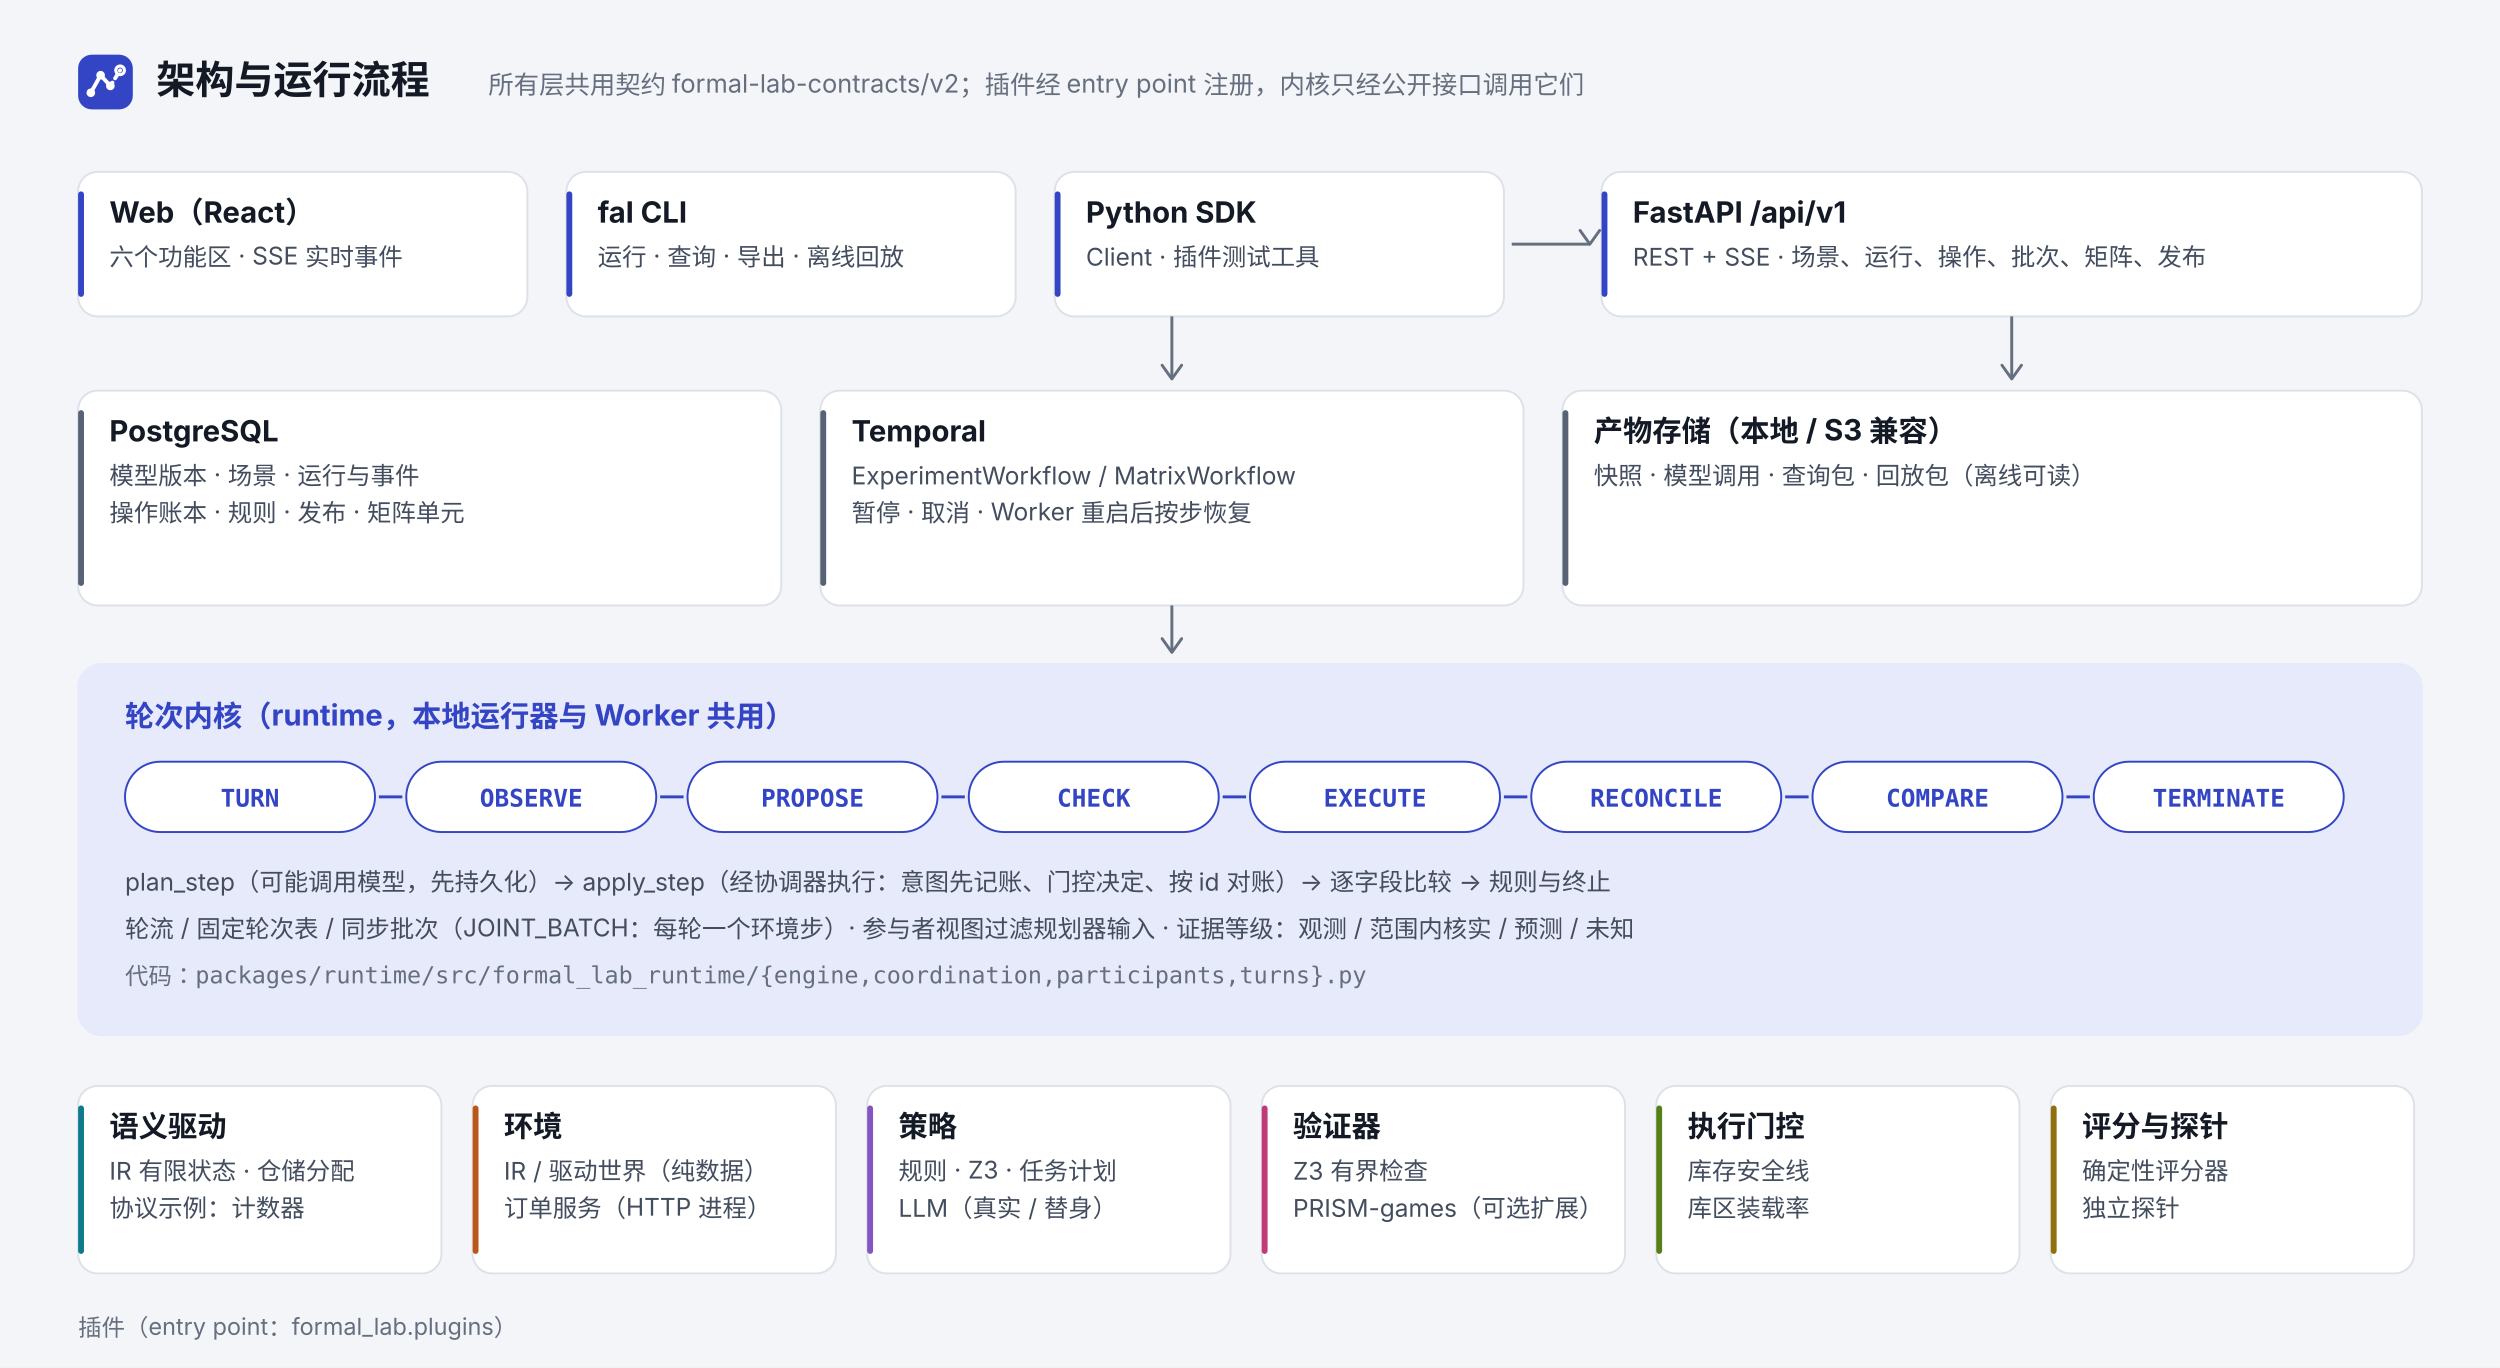
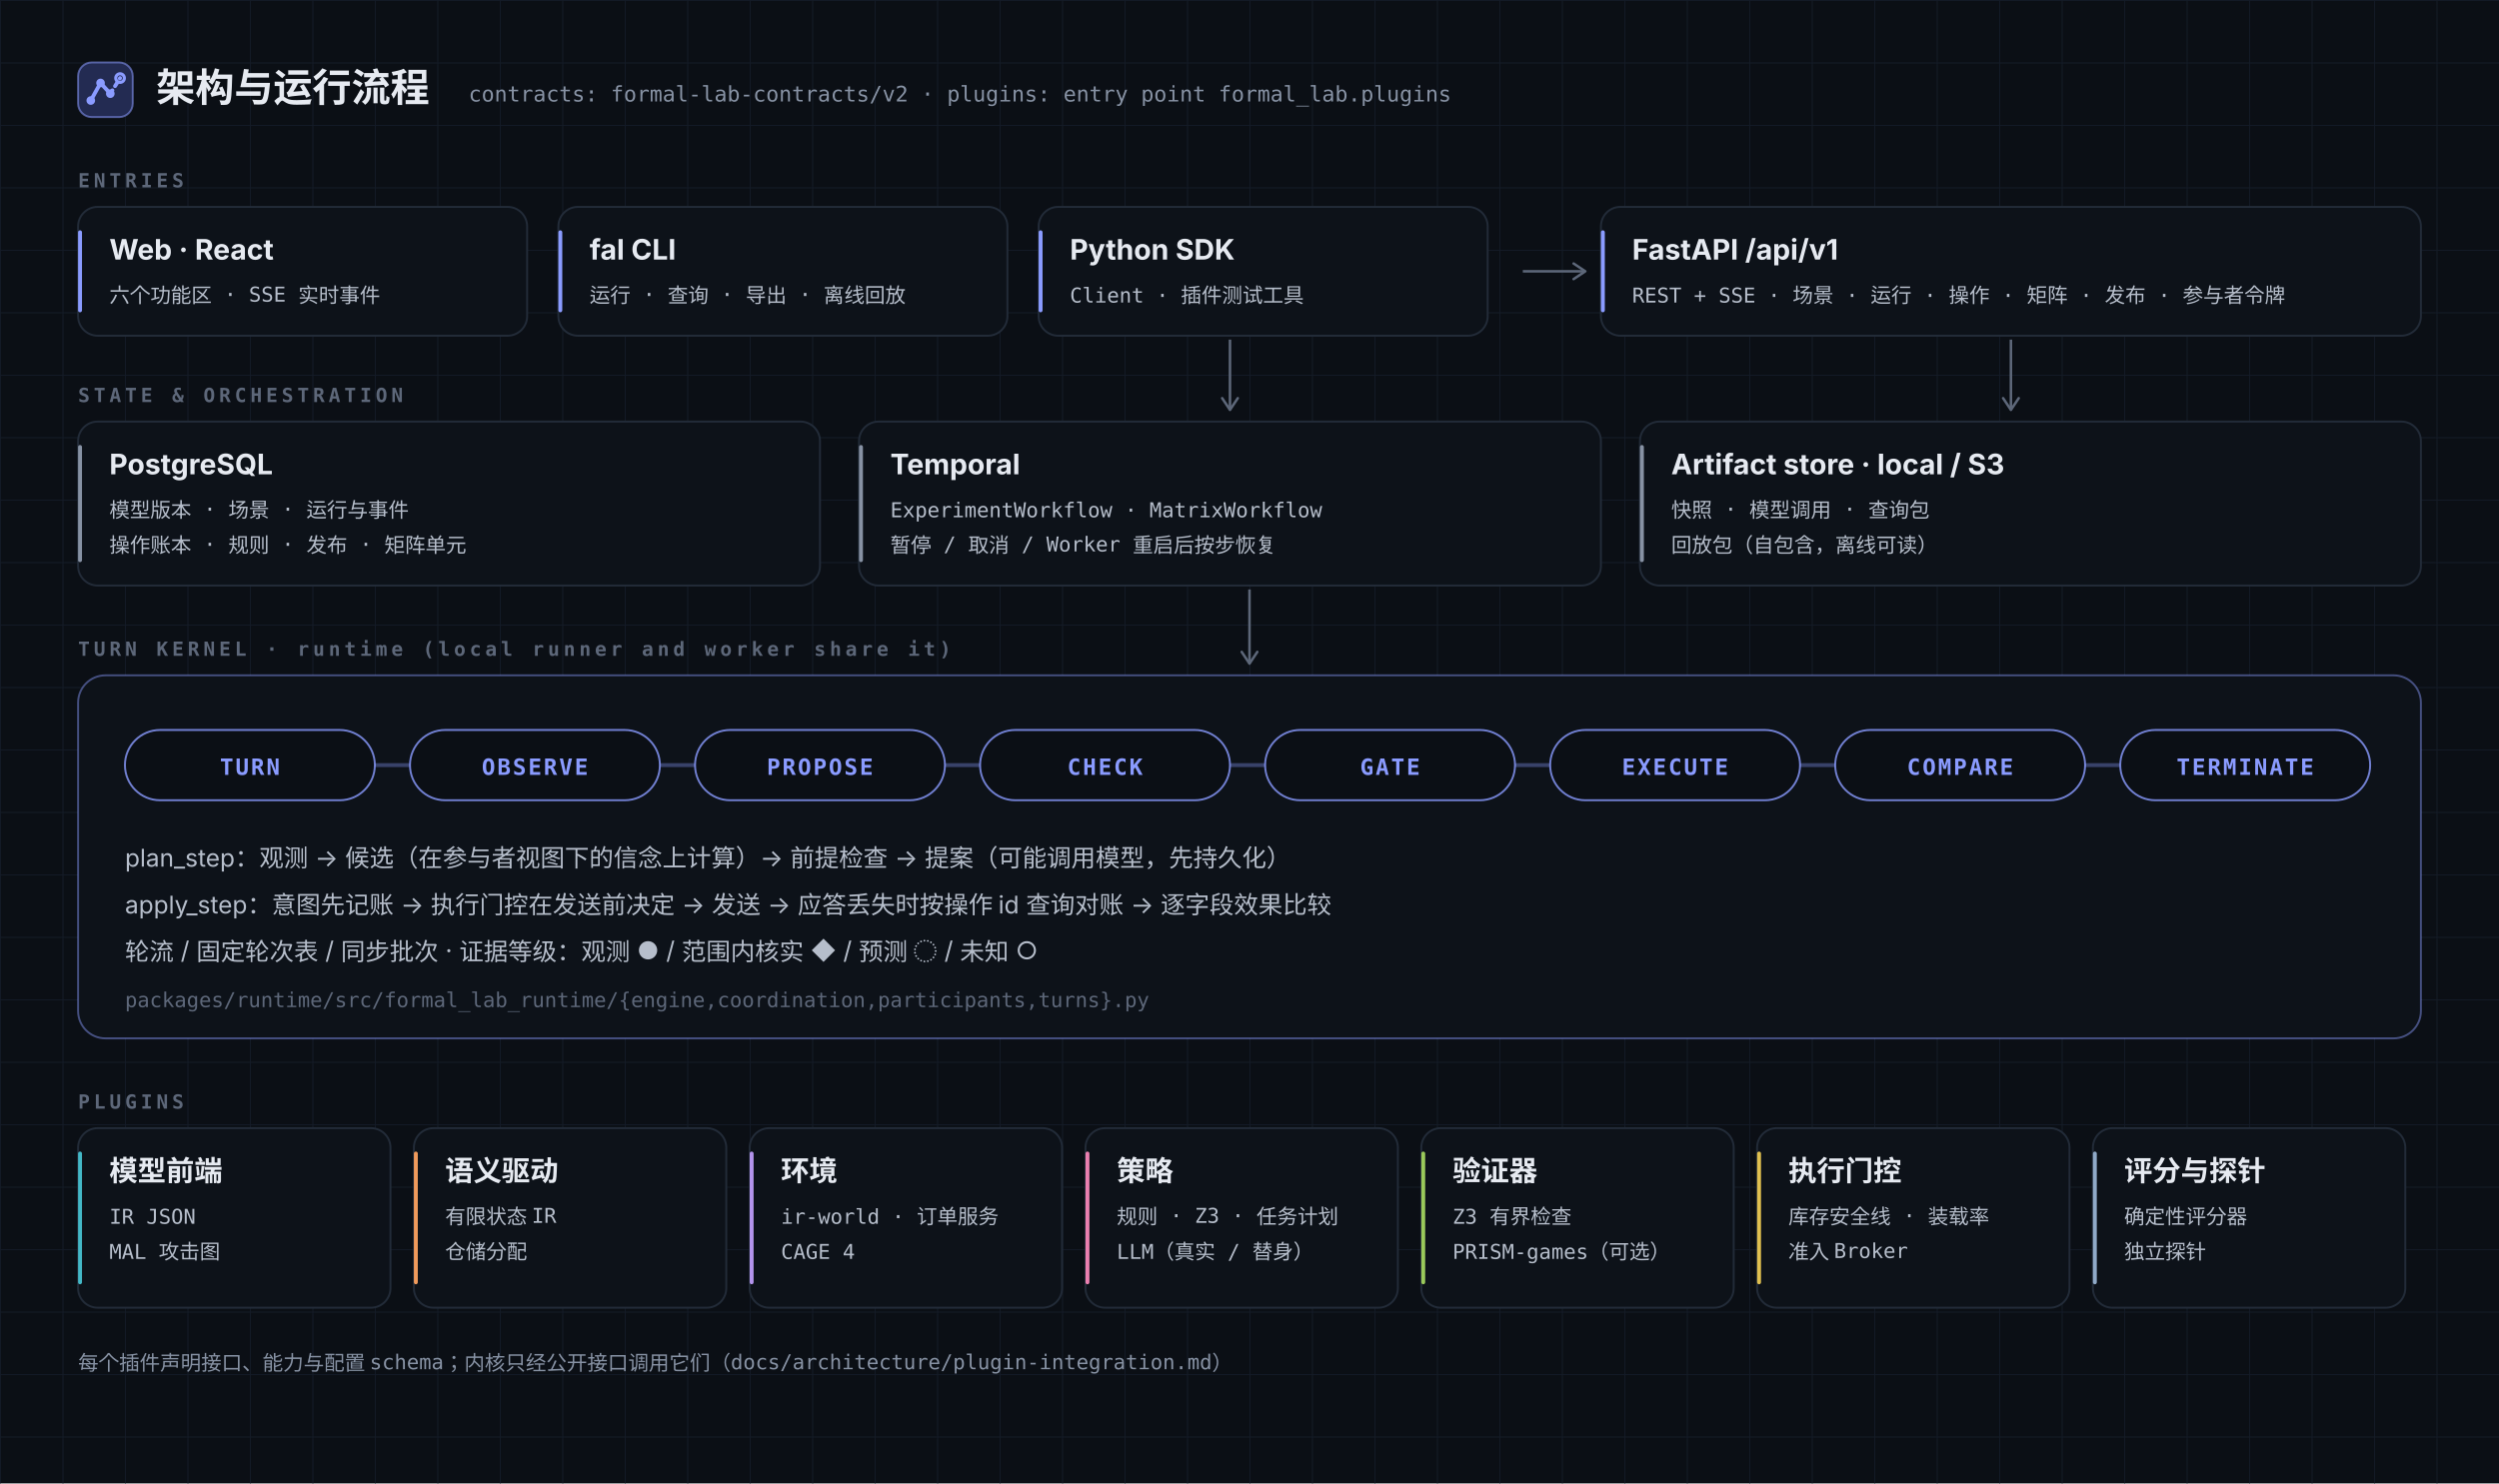
- <svg xmlns="http://www.w3.org/2000/svg" viewBox="0 0 1280 700" width="1280" height="700" role="img">
-   <rect width="1280" height="700" fill="#f4f5f8" />
-   <g transform="translate(40 28) scale(1.0)">
-     <rect width="28" height="28" rx="7" fill="#3345c4" />
-     <path d="M6.5 19.5 11.5 10.5 16.5 16" stroke="#fff" stroke-width="2" fill="none" stroke-linecap="round" stroke-linejoin="round" />
-     <path d="M16.5 16 21.5 8" stroke="#fff" stroke-width="2" fill="none" stroke-linecap="round" stroke-dasharray="2 2.6" />
-     <circle cx="6.5" cy="19.5" r="2.2" fill="#fff" />
-     <circle cx="11.5" cy="10.5" r="2.2" fill="#fff" />
-     <circle cx="16.5" cy="16" r="2.2" fill="#fff" />
-     <circle cx="21.5" cy="8" r="2.2" fill="none" stroke="#fff" stroke-width="1.6" />
+ <svg xmlns="http://www.w3.org/2000/svg" viewBox="0 0 1280 760" width="1280" height="760" role="img">
+   <defs>
+     <pattern id="grid" width="32" height="32" patternUnits="userSpaceOnUse">
+       <path d="M32 0H0V32" fill="none" stroke="#141b26" stroke-width="1" />
+     </pattern>
+     <radialGradient id="halo" cx="0.68" cy="0.46" r="0.62">
+       <stop offset="0" stop-color="#8a9bff" stop-opacity="0.10" />
+       <stop offset="1" stop-color="#8a9bff" stop-opacity="0" />
+     </radialGradient>
+     <filter id="glow" x="-40%" y="-40%" width="180%" height="180%">
+       <feGaussianBlur stdDeviation="3" result="b" />
+       <feMerge>
+         <feMergeNode in="b" />
+         <feMergeNode in="SourceGraphic" />
+       </feMerge>
+     </filter>
+   </defs>
+   <rect width="1280" height="760" fill="#0b0f15" />
+   <rect width="1280" height="760" fill="url(#grid)" />
+   <g transform="translate(40 32) scale(1.0)">
+     <rect width="28" height="28" rx="7" fill="#232b52" stroke="#8a9bff" stroke-opacity="0.55" />
+     <path d="M6.5 19.5 11.5 10.5 16.5 16" stroke="#8a9bff" stroke-width="2" fill="none" stroke-linecap="round" stroke-linejoin="round" />
+     <path d="M16.5 16 21.5 8" stroke="#8a9bff" stroke-width="2" fill="none" stroke-linecap="round" stroke-dasharray="2 2.6" />
+     <circle cx="6.5" cy="19.5" r="2.2" fill="#8a9bff" />
+     <circle cx="11.5" cy="10.5" r="2.2" fill="#8a9bff" />
+     <circle cx="16.5" cy="16" r="2.2" fill="#8a9bff" />
+     <circle cx="21.5" cy="8" r="2.2" fill="none" stroke="#8a9bff" stroke-width="1.6" />
  </g>
-   <text x="80" y="48" font-family="Inter, 'PingFang SC', 'Hiragino Sans GB', 'Noto Sans CJK SC', 'Microsoft YaHei', sans-serif" font-size="20" font-weight="700" fill="#141a25" text-anchor="start" class="">架构与运行流程</text>
-   <text x="250" y="48" font-family="Inter, 'PingFang SC', 'Hiragino Sans GB', 'Noto Sans CJK SC', 'Microsoft YaHei', sans-serif" font-size="13" font-weight="400" fill="#656f7f" text-anchor="start" class="">所有层共用契约 formal-lab-contracts/v2；插件经 entry point 注册，内核只经公开接口调用它们</text>
-   <rect x="40" y="88" width="230" height="74" rx="10" fill="#ffffff" stroke="#dde1e8" stroke-width="1" class="" />
-   <rect x="40" y="98" width="3" height="54" rx="1.5" fill="#3345c4" />
-   <text x="56" y="114" font-family="Inter, 'PingFang SC', 'Hiragino Sans GB', 'Noto Sans CJK SC', 'Microsoft YaHei', sans-serif" font-size="15" font-weight="650" fill="#141a25" text-anchor="start" class="">Web（React）</text>
-   <text x="56" y="136" font-family="Inter, 'PingFang SC', 'Hiragino Sans GB', 'Noto Sans CJK SC', 'Microsoft YaHei', sans-serif" font-size="12.5" font-weight="400" fill="#434d5e" text-anchor="start" class="">六个功能区 · SSE 实时事件</text>
-   <rect x="290" y="88" width="230" height="74" rx="10" fill="#ffffff" stroke="#dde1e8" stroke-width="1" class="" />
-   <rect x="290" y="98" width="3" height="54" rx="1.5" fill="#3345c4" />
-   <text x="306" y="114" font-family="Inter, 'PingFang SC', 'Hiragino Sans GB', 'Noto Sans CJK SC', 'Microsoft YaHei', sans-serif" font-size="15" font-weight="650" fill="#141a25" text-anchor="start" class="">fal CLI</text>
-   <text x="306" y="136" font-family="Inter, 'PingFang SC', 'Hiragino Sans GB', 'Noto Sans CJK SC', 'Microsoft YaHei', sans-serif" font-size="12.5" font-weight="400" fill="#434d5e" text-anchor="start" class="">运行 · 查询 · 导出 · 离线回放</text>
-   <rect x="540" y="88" width="230" height="74" rx="10" fill="#ffffff" stroke="#dde1e8" stroke-width="1" class="" />
-   <rect x="540" y="98" width="3" height="54" rx="1.5" fill="#3345c4" />
-   <text x="556" y="114" font-family="Inter, 'PingFang SC', 'Hiragino Sans GB', 'Noto Sans CJK SC', 'Microsoft YaHei', sans-serif" font-size="15" font-weight="650" fill="#141a25" text-anchor="start" class="">Python SDK</text>
-   <text x="556" y="136" font-family="Inter, 'PingFang SC', 'Hiragino Sans GB', 'Noto Sans CJK SC', 'Microsoft YaHei', sans-serif" font-size="12.5" font-weight="400" fill="#434d5e" text-anchor="start" class="">Client · 插件测试工具</text>
-   <rect x="820" y="88" width="420" height="74" rx="10" fill="#ffffff" stroke="#dde1e8" stroke-width="1" class="" />
-   <rect x="820" y="98" width="3" height="54" rx="1.5" fill="#3345c4" />
-   <text x="836" y="114" font-family="Inter, 'PingFang SC', 'Hiragino Sans GB', 'Noto Sans CJK SC', 'Microsoft YaHei', sans-serif" font-size="15" font-weight="650" fill="#141a25" text-anchor="start" class="">FastAPI /api/v1</text>
-   <text x="836" y="136" font-family="Inter, 'PingFang SC', 'Hiragino Sans GB', 'Noto Sans CJK SC', 'Microsoft YaHei', sans-serif" font-size="12.5" font-weight="400" fill="#434d5e" text-anchor="start" class="">REST + SSE · 场景、运行、操作、批次、矩阵、发布</text>
-   <path d="M774 125 L814 125" stroke="#656f7f" stroke-width="1.5" fill="none" />
-   <path d="M809 118 L814 125 L819 118" stroke="#656f7f" stroke-width="1.5" fill="none" stroke-linecap="round" stroke-linejoin="round" />
-   <rect x="40" y="200" width="360" height="110" rx="10" fill="#ffffff" stroke="#dde1e8" stroke-width="1" class="" />
-   <rect x="40" y="210" width="3" height="90" rx="1.5" fill="#586274" />
-   <text x="56" y="226" font-family="Inter, 'PingFang SC', 'Hiragino Sans GB', 'Noto Sans CJK SC', 'Microsoft YaHei', sans-serif" font-size="15" font-weight="650" fill="#141a25" text-anchor="start" class="">PostgreSQL</text>
-   <text x="56" y="248" font-family="Inter, 'PingFang SC', 'Hiragino Sans GB', 'Noto Sans CJK SC', 'Microsoft YaHei', sans-serif" font-size="12.5" font-weight="400" fill="#434d5e" text-anchor="start" class="">模型版本 · 场景 · 运行与事件</text>
-   <text x="56" y="267" font-family="Inter, 'PingFang SC', 'Hiragino Sans GB', 'Noto Sans CJK SC', 'Microsoft YaHei', sans-serif" font-size="12.5" font-weight="400" fill="#434d5e" text-anchor="start" class="">操作账本 · 规则 · 发布 · 矩阵单元</text>
-   <rect x="420" y="200" width="360" height="110" rx="10" fill="#ffffff" stroke="#dde1e8" stroke-width="1" class="" />
-   <rect x="420" y="210" width="3" height="90" rx="1.5" fill="#586274" />
-   <text x="436" y="226" font-family="Inter, 'PingFang SC', 'Hiragino Sans GB', 'Noto Sans CJK SC', 'Microsoft YaHei', sans-serif" font-size="15" font-weight="650" fill="#141a25" text-anchor="start" class="">Temporal</text>
-   <text x="436" y="248" font-family="Inter, 'PingFang SC', 'Hiragino Sans GB', 'Noto Sans CJK SC', 'Microsoft YaHei', sans-serif" font-size="12.5" font-weight="400" fill="#434d5e" text-anchor="start" class="">ExperimentWorkflow / MatrixWorkflow</text>
-   <text x="436" y="267" font-family="Inter, 'PingFang SC', 'Hiragino Sans GB', 'Noto Sans CJK SC', 'Microsoft YaHei', sans-serif" font-size="12.5" font-weight="400" fill="#434d5e" text-anchor="start" class="">暂停 · 取消 · Worker 重启后按步恢复</text>
-   <rect x="800" y="200" width="440" height="110" rx="10" fill="#ffffff" stroke="#dde1e8" stroke-width="1" class="" />
-   <rect x="800" y="210" width="3" height="90" rx="1.5" fill="#586274" />
-   <text x="816" y="226" font-family="Inter, 'PingFang SC', 'Hiragino Sans GB', 'Noto Sans CJK SC', 'Microsoft YaHei', sans-serif" font-size="15" font-weight="650" fill="#141a25" text-anchor="start" class="">产物存储（本地 / S3 兼容）</text>
-   <text x="816" y="248" font-family="Inter, 'PingFang SC', 'Hiragino Sans GB', 'Noto Sans CJK SC', 'Microsoft YaHei', sans-serif" font-size="12.5" font-weight="400" fill="#434d5e" text-anchor="start" class="">快照 · 模型调用 · 查询包 · 回放包（离线可读）</text>
-   <path d="M1030 162 L1030 194" stroke="#656f7f" stroke-width="1.5" fill="none" />
-   <path d="M1025 187 L1030 194 L1035 187" stroke="#656f7f" stroke-width="1.5" fill="none" stroke-linecap="round" stroke-linejoin="round" />
-   <path d="M600 162 L600 194" stroke="#656f7f" stroke-width="1.5" fill="none" />
-   <path d="M595 187 L600 194 L605 187" stroke="#656f7f" stroke-width="1.5" fill="none" stroke-linecap="round" stroke-linejoin="round" />
-   <rect x="40" y="340" width="1200" height="190" rx="12" fill="#e7eafb" stroke="#e7eafb" stroke-width="1" class="" />
-   <text x="64" y="372" font-family="Inter, 'PingFang SC', 'Hiragino Sans GB', 'Noto Sans CJK SC', 'Microsoft YaHei', sans-serif" font-size="15" font-weight="700" fill="#3345c4" text-anchor="start" class="">轮次内核（runtime，本地运行器与 Worker 共用）</text>
-   <rect x="64" y="390" width="128" height="36" rx="18" fill="#ffffff" stroke="#3345c4" stroke-width="1" class="" />
-   <text x="128" y="413" font-family="'JetBrains Mono', 'SF Mono', Menlo, monospace" font-size="12.5" font-weight="700" fill="#3345c4" text-anchor="middle" class="">TURN</text>
-   <path d="M194 408 h12" stroke="#3345c4" stroke-width="1.5" />
-   <rect x="208" y="390" width="128" height="36" rx="18" fill="#ffffff" stroke="#3345c4" stroke-width="1" class="" />
-   <text x="272" y="413" font-family="'JetBrains Mono', 'SF Mono', Menlo, monospace" font-size="12.5" font-weight="700" fill="#3345c4" text-anchor="middle" class="">OBSERVE</text>
-   <path d="M338 408 h12" stroke="#3345c4" stroke-width="1.5" />
-   <rect x="352" y="390" width="128" height="36" rx="18" fill="#ffffff" stroke="#3345c4" stroke-width="1" class="" />
-   <text x="416" y="413" font-family="'JetBrains Mono', 'SF Mono', Menlo, monospace" font-size="12.5" font-weight="700" fill="#3345c4" text-anchor="middle" class="">PROPOSE</text>
-   <path d="M482 408 h12" stroke="#3345c4" stroke-width="1.5" />
-   <rect x="496" y="390" width="128" height="36" rx="18" fill="#ffffff" stroke="#3345c4" stroke-width="1" class="" />
-   <text x="560" y="413" font-family="'JetBrains Mono', 'SF Mono', Menlo, monospace" font-size="12.5" font-weight="700" fill="#3345c4" text-anchor="middle" class="">CHECK</text>
-   <path d="M626 408 h12" stroke="#3345c4" stroke-width="1.5" />
-   <rect x="640" y="390" width="128" height="36" rx="18" fill="#ffffff" stroke="#3345c4" stroke-width="1" class="" />
-   <text x="704" y="413" font-family="'JetBrains Mono', 'SF Mono', Menlo, monospace" font-size="12.5" font-weight="700" fill="#3345c4" text-anchor="middle" class="">EXECUTE</text>
-   <path d="M770 408 h12" stroke="#3345c4" stroke-width="1.5" />
-   <rect x="784" y="390" width="128" height="36" rx="18" fill="#ffffff" stroke="#3345c4" stroke-width="1" class="" />
-   <text x="848" y="413" font-family="'JetBrains Mono', 'SF Mono', Menlo, monospace" font-size="12.5" font-weight="700" fill="#3345c4" text-anchor="middle" class="">RECONCILE</text>
-   <path d="M914 408 h12" stroke="#3345c4" stroke-width="1.5" />
-   <rect x="928" y="390" width="128" height="36" rx="18" fill="#ffffff" stroke="#3345c4" stroke-width="1" class="" />
-   <text x="992" y="413" font-family="'JetBrains Mono', 'SF Mono', Menlo, monospace" font-size="12.5" font-weight="700" fill="#3345c4" text-anchor="middle" class="">COMPARE</text>
-   <path d="M1058 408 h12" stroke="#3345c4" stroke-width="1.5" />
-   <rect x="1072" y="390" width="128" height="36" rx="18" fill="#ffffff" stroke="#3345c4" stroke-width="1" class="" />
-   <text x="1136" y="413" font-family="'JetBrains Mono', 'SF Mono', Menlo, monospace" font-size="12.5" font-weight="700" fill="#3345c4" text-anchor="middle" class="">TERMINATE</text>
-   <text x="64" y="456" font-family="Inter, 'PingFang SC', 'Hiragino Sans GB', 'Noto Sans CJK SC', 'Microsoft YaHei', sans-serif" font-size="12.5" font-weight="400" fill="#434d5e" text-anchor="start" class="">plan_step（可能调用模型，先持久化）→ apply_step（经协调器执行：意图先记账、门控决定、按 id 对账）→ 逐字段比较 → 规则与终止</text>
-   <text x="64" y="480" font-family="Inter, 'PingFang SC', 'Hiragino Sans GB', 'Noto Sans CJK SC', 'Microsoft YaHei', sans-serif" font-size="12.5" font-weight="400" fill="#434d5e" text-anchor="start" class="">轮流 / 固定轮次表 / 同步批次（JOINT_BATCH：每轮一个环境步）· 参与者视图过滤规划器输入 · 证据等级：观测 / 范围内核实 / 预测 / 未知</text>
-   <text x="64" y="504" font-family="'JetBrains Mono', 'SF Mono', Menlo, monospace" font-size="12" font-weight="400" fill="#656f7f" text-anchor="start" class="">代码：packages/runtime/src/formal_lab_runtime/{engine,coordination,participants,turns}.py</text>
-   <path d="M600 310 L600 334" stroke="#656f7f" stroke-width="1.5" fill="none" />
-   <path d="M595 327 L600 334 L605 327" stroke="#656f7f" stroke-width="1.5" fill="none" stroke-linecap="round" stroke-linejoin="round" />
-   <rect x="40" y="556" width="186" height="96" rx="10" fill="#ffffff" stroke="#dde1e8" stroke-width="1" class="" />
-   <rect x="40" y="566" width="3" height="76" rx="1.5" fill="#0e7a8a" />
-   <text x="56" y="582" font-family="Inter, 'PingFang SC', 'Hiragino Sans GB', 'Noto Sans CJK SC', 'Microsoft YaHei', sans-serif" font-size="15" font-weight="650" fill="#141a25" text-anchor="start" class="">语义驱动</text>
-   <text x="56" y="604" font-family="Inter, 'PingFang SC', 'Hiragino Sans GB', 'Noto Sans CJK SC', 'Microsoft YaHei', sans-serif" font-size="12.5" font-weight="400" fill="#434d5e" text-anchor="start" class="">IR 有限状态 · 仓储分配</text>
-   <text x="56" y="623" font-family="Inter, 'PingFang SC', 'Hiragino Sans GB', 'Noto Sans CJK SC', 'Microsoft YaHei', sans-serif" font-size="12.5" font-weight="400" fill="#434d5e" text-anchor="start" class="">协议示例：计数器</text>
-   <rect x="242" y="556" width="186" height="96" rx="10" fill="#ffffff" stroke="#dde1e8" stroke-width="1" class="" />
-   <rect x="242" y="566" width="3" height="76" rx="1.5" fill="#ba5617" />
-   <text x="258" y="582" font-family="Inter, 'PingFang SC', 'Hiragino Sans GB', 'Noto Sans CJK SC', 'Microsoft YaHei', sans-serif" font-size="15" font-weight="650" fill="#141a25" text-anchor="start" class="">环境</text>
-   <text x="258" y="604" font-family="Inter, 'PingFang SC', 'Hiragino Sans GB', 'Noto Sans CJK SC', 'Microsoft YaHei', sans-serif" font-size="12.5" font-weight="400" fill="#434d5e" text-anchor="start" class="">IR / 驱动世界（纯数据）</text>
-   <text x="258" y="623" font-family="Inter, 'PingFang SC', 'Hiragino Sans GB', 'Noto Sans CJK SC', 'Microsoft YaHei', sans-serif" font-size="12.5" font-weight="400" fill="#434d5e" text-anchor="start" class="">订单服务（HTTP 进程）</text>
-   <rect x="444" y="556" width="186" height="96" rx="10" fill="#ffffff" stroke="#dde1e8" stroke-width="1" class="" />
-   <rect x="444" y="566" width="3" height="76" rx="1.5" fill="#8354c2" />
-   <text x="460" y="582" font-family="Inter, 'PingFang SC', 'Hiragino Sans GB', 'Noto Sans CJK SC', 'Microsoft YaHei', sans-serif" font-size="15" font-weight="650" fill="#141a25" text-anchor="start" class="">策略</text>
-   <text x="460" y="604" font-family="Inter, 'PingFang SC', 'Hiragino Sans GB', 'Noto Sans CJK SC', 'Microsoft YaHei', sans-serif" font-size="12.5" font-weight="400" fill="#434d5e" text-anchor="start" class="">规则 · Z3 · 任务计划</text>
-   <text x="460" y="623" font-family="Inter, 'PingFang SC', 'Hiragino Sans GB', 'Noto Sans CJK SC', 'Microsoft YaHei', sans-serif" font-size="12.5" font-weight="400" fill="#434d5e" text-anchor="start" class="">LLM（真实 / 替身）</text>
-   <rect x="646" y="556" width="186" height="96" rx="10" fill="#ffffff" stroke="#dde1e8" stroke-width="1" class="" />
-   <rect x="646" y="566" width="3" height="76" rx="1.5" fill="#bf3a78" />
-   <text x="662" y="582" font-family="Inter, 'PingFang SC', 'Hiragino Sans GB', 'Noto Sans CJK SC', 'Microsoft YaHei', sans-serif" font-size="15" font-weight="650" fill="#141a25" text-anchor="start" class="">验证器</text>
-   <text x="662" y="604" font-family="Inter, 'PingFang SC', 'Hiragino Sans GB', 'Noto Sans CJK SC', 'Microsoft YaHei', sans-serif" font-size="12.5" font-weight="400" fill="#434d5e" text-anchor="start" class="">Z3 有界检查</text>
-   <text x="662" y="623" font-family="Inter, 'PingFang SC', 'Hiragino Sans GB', 'Noto Sans CJK SC', 'Microsoft YaHei', sans-serif" font-size="12.5" font-weight="400" fill="#434d5e" text-anchor="start" class="">PRISM-games（可选扩展）</text>
-   <rect x="848" y="556" width="186" height="96" rx="10" fill="#ffffff" stroke="#dde1e8" stroke-width="1" class="" />
-   <rect x="848" y="566" width="3" height="76" rx="1.5" fill="#557f17" />
-   <text x="864" y="582" font-family="Inter, 'PingFang SC', 'Hiragino Sans GB', 'Noto Sans CJK SC', 'Microsoft YaHei', sans-serif" font-size="15" font-weight="650" fill="#141a25" text-anchor="start" class="">执行门控</text>
-   <text x="864" y="604" font-family="Inter, 'PingFang SC', 'Hiragino Sans GB', 'Noto Sans CJK SC', 'Microsoft YaHei', sans-serif" font-size="12.5" font-weight="400" fill="#434d5e" text-anchor="start" class="">库存安全线</text>
-   <text x="864" y="623" font-family="Inter, 'PingFang SC', 'Hiragino Sans GB', 'Noto Sans CJK SC', 'Microsoft YaHei', sans-serif" font-size="12.5" font-weight="400" fill="#434d5e" text-anchor="start" class="">库区装载率</text>
-   <rect x="1050" y="556" width="186" height="96" rx="10" fill="#ffffff" stroke="#dde1e8" stroke-width="1" class="" />
-   <rect x="1050" y="566" width="3" height="76" rx="1.5" fill="#90700c" />
-   <text x="1066" y="582" font-family="Inter, 'PingFang SC', 'Hiragino Sans GB', 'Noto Sans CJK SC', 'Microsoft YaHei', sans-serif" font-size="15" font-weight="650" fill="#141a25" text-anchor="start" class="">评分与探针</text>
-   <text x="1066" y="604" font-family="Inter, 'PingFang SC', 'Hiragino Sans GB', 'Noto Sans CJK SC', 'Microsoft YaHei', sans-serif" font-size="12.5" font-weight="400" fill="#434d5e" text-anchor="start" class="">确定性评分器</text>
-   <text x="1066" y="623" font-family="Inter, 'PingFang SC', 'Hiragino Sans GB', 'Noto Sans CJK SC', 'Microsoft YaHei', sans-serif" font-size="12.5" font-weight="400" fill="#434d5e" text-anchor="start" class="">独立探针</text>
-   <text x="40" y="684" font-family="Inter, 'PingFang SC', 'Hiragino Sans GB', 'Noto Sans CJK SC', 'Microsoft YaHei', sans-serif" font-size="12" font-weight="400" fill="#656f7f" text-anchor="start" class="">插件（entry point：formal_lab.plugins）</text>
+   <text x="80" y="52" font-family="'Inter', 'IBM Plex Sans', -apple-system, BlinkMacSystemFont, 'Segoe UI', 'PingFang SC', 'Hiragino Sans GB', 'Noto Sans CJK SC', 'Microsoft YaHei', sans-serif" font-size="20" font-weight="700" fill="#e6eaf1" text-anchor="start">架构与运行流程</text>
+   <text x="240" y="52" font-family="'JetBrains Mono', 'SF Mono', ui-monospace, Menlo, Consolas, monospace" font-size="11" font-weight="400" fill="#8792a4" text-anchor="start">contracts: formal-lab-contracts/v2 · plugins: entry point formal_lab.plugins</text>
+   <text x="40" y="96" font-family="'JetBrains Mono', 'SF Mono', ui-monospace, Menlo, Consolas, monospace" font-size="10" font-weight="600" fill="#5d6779" text-anchor="start" letter-spacing="2">ENTRIES</text>
+   <rect x="40" y="106" width="230" height="66" rx="10" fill="#0d1219" stroke="#222b38" stroke-width="1" />
+   <rect x="40" y="118" width="2" height="42" rx="1" fill="#8a9bff" />
+   <text x="56" y="133" font-family="'Inter', 'IBM Plex Sans', -apple-system, BlinkMacSystemFont, 'Segoe UI', 'PingFang SC', 'Hiragino Sans GB', 'Noto Sans CJK SC', 'Microsoft YaHei', sans-serif" font-size="14.5" font-weight="650" fill="#e6eaf1" text-anchor="start">Web · React</text>
+   <text x="56" y="155" font-family="'JetBrains Mono', 'SF Mono', ui-monospace, Menlo, Consolas, monospace" font-size="10.5" font-weight="400" fill="#b6becb" text-anchor="start">六个功能区 · SSE 实时事件</text>
+   <rect x="286" y="106" width="230" height="66" rx="10" fill="#0d1219" stroke="#222b38" stroke-width="1" />
+   <rect x="286" y="118" width="2" height="42" rx="1" fill="#8a9bff" />
+   <text x="302" y="133" font-family="'Inter', 'IBM Plex Sans', -apple-system, BlinkMacSystemFont, 'Segoe UI', 'PingFang SC', 'Hiragino Sans GB', 'Noto Sans CJK SC', 'Microsoft YaHei', sans-serif" font-size="14.5" font-weight="650" fill="#e6eaf1" text-anchor="start">fal CLI</text>
+   <text x="302" y="155" font-family="'JetBrains Mono', 'SF Mono', ui-monospace, Menlo, Consolas, monospace" font-size="10.5" font-weight="400" fill="#b6becb" text-anchor="start">运行 · 查询 · 导出 · 离线回放</text>
+   <rect x="532" y="106" width="230" height="66" rx="10" fill="#0d1219" stroke="#222b38" stroke-width="1" />
+   <rect x="532" y="118" width="2" height="42" rx="1" fill="#8a9bff" />
+   <text x="548" y="133" font-family="'Inter', 'IBM Plex Sans', -apple-system, BlinkMacSystemFont, 'Segoe UI', 'PingFang SC', 'Hiragino Sans GB', 'Noto Sans CJK SC', 'Microsoft YaHei', sans-serif" font-size="14.5" font-weight="650" fill="#e6eaf1" text-anchor="start">Python SDK</text>
+   <text x="548" y="155" font-family="'JetBrains Mono', 'SF Mono', ui-monospace, Menlo, Consolas, monospace" font-size="10.5" font-weight="400" fill="#b6becb" text-anchor="start">Client · 插件测试工具</text>
+   <path d="M780 139 L812 139" stroke="#5d6779" stroke-width="1.3" fill="none" />
+   <path d="M806 135 L812 139 L806 143" fill="none" stroke="#5d6779" stroke-width="1.3" stroke-linecap="round" stroke-linejoin="round" />
+   <rect x="820" y="106" width="420" height="66" rx="10" fill="#0d1219" stroke="#222b38" stroke-width="1" />
+   <rect x="820" y="118" width="2" height="42" rx="1" fill="#8a9bff" />
+   <text x="836" y="133" font-family="'Inter', 'IBM Plex Sans', -apple-system, BlinkMacSystemFont, 'Segoe UI', 'PingFang SC', 'Hiragino Sans GB', 'Noto Sans CJK SC', 'Microsoft YaHei', sans-serif" font-size="14.5" font-weight="650" fill="#e6eaf1" text-anchor="start">FastAPI  /api/v1</text>
+   <text x="836" y="155" font-family="'JetBrains Mono', 'SF Mono', ui-monospace, Menlo, Consolas, monospace" font-size="10.5" font-weight="400" fill="#b6becb" text-anchor="start">REST + SSE · 场景 · 运行 · 操作 · 矩阵 · 发布 · 参与者令牌</text>
+   <text x="40" y="206" font-family="'JetBrains Mono', 'SF Mono', ui-monospace, Menlo, Consolas, monospace" font-size="10" font-weight="600" fill="#5d6779" text-anchor="start" letter-spacing="2">STATE &amp; ORCHESTRATION</text>
+   <rect x="40" y="216" width="380" height="84" rx="10" fill="#0d1219" stroke="#222b38" stroke-width="1" />
+   <rect x="40" y="228" width="2" height="60" rx="1" fill="#8792a4" />
+   <text x="56" y="243" font-family="'Inter', 'IBM Plex Sans', -apple-system, BlinkMacSystemFont, 'Segoe UI', 'PingFang SC', 'Hiragino Sans GB', 'Noto Sans CJK SC', 'Microsoft YaHei', sans-serif" font-size="14.5" font-weight="650" fill="#e6eaf1" text-anchor="start">PostgreSQL</text>
+   <text x="56" y="265" font-family="'JetBrains Mono', 'SF Mono', ui-monospace, Menlo, Consolas, monospace" font-size="10.5" font-weight="400" fill="#b6becb" text-anchor="start">模型版本 · 场景 · 运行与事件</text>
+   <text x="56" y="283" font-family="'JetBrains Mono', 'SF Mono', ui-monospace, Menlo, Consolas, monospace" font-size="10.5" font-weight="400" fill="#b6becb" text-anchor="start">操作账本 · 规则 · 发布 · 矩阵单元</text>
+   <rect x="440" y="216" width="380" height="84" rx="10" fill="#0d1219" stroke="#222b38" stroke-width="1" />
+   <rect x="440" y="228" width="2" height="60" rx="1" fill="#8792a4" />
+   <text x="456" y="243" font-family="'Inter', 'IBM Plex Sans', -apple-system, BlinkMacSystemFont, 'Segoe UI', 'PingFang SC', 'Hiragino Sans GB', 'Noto Sans CJK SC', 'Microsoft YaHei', sans-serif" font-size="14.5" font-weight="650" fill="#e6eaf1" text-anchor="start">Temporal</text>
+   <text x="456" y="265" font-family="'JetBrains Mono', 'SF Mono', ui-monospace, Menlo, Consolas, monospace" font-size="10.5" font-weight="400" fill="#b6becb" text-anchor="start">ExperimentWorkflow · MatrixWorkflow</text>
+   <text x="456" y="283" font-family="'JetBrains Mono', 'SF Mono', ui-monospace, Menlo, Consolas, monospace" font-size="10.5" font-weight="400" fill="#b6becb" text-anchor="start">暂停 / 取消 / Worker 重启后按步恢复</text>
+   <rect x="840" y="216" width="400" height="84" rx="10" fill="#0d1219" stroke="#222b38" stroke-width="1" />
+   <rect x="840" y="228" width="2" height="60" rx="1" fill="#8792a4" />
+   <text x="856" y="243" font-family="'Inter', 'IBM Plex Sans', -apple-system, BlinkMacSystemFont, 'Segoe UI', 'PingFang SC', 'Hiragino Sans GB', 'Noto Sans CJK SC', 'Microsoft YaHei', sans-serif" font-size="14.5" font-weight="650" fill="#e6eaf1" text-anchor="start">Artifact store · local / S3</text>
+   <text x="856" y="265" font-family="'JetBrains Mono', 'SF Mono', ui-monospace, Menlo, Consolas, monospace" font-size="10.5" font-weight="400" fill="#b6becb" text-anchor="start">快照 · 模型调用 · 查询包</text>
+   <text x="856" y="283" font-family="'JetBrains Mono', 'SF Mono', ui-monospace, Menlo, Consolas, monospace" font-size="10.5" font-weight="400" fill="#b6becb" text-anchor="start">回放包（自包含，离线可读）</text>
+   <path d="M1030 174 L1030 210" stroke="#5d6779" stroke-width="1.3" fill="none" />
+   <path d="M1026 204 L1030 210 L1034 204" fill="none" stroke="#5d6779" stroke-width="1.3" stroke-linecap="round" stroke-linejoin="round" />
+   <path d="M630 174 L630 210" stroke="#5d6779" stroke-width="1.3" fill="none" />
+   <path d="M626 204 L630 210 L634 204" fill="none" stroke="#5d6779" stroke-width="1.3" stroke-linecap="round" stroke-linejoin="round" />
+   <text x="40" y="336" font-family="'JetBrains Mono', 'SF Mono', ui-monospace, Menlo, Consolas, monospace" font-size="10" font-weight="600" fill="#5d6779" text-anchor="start" letter-spacing="2">TURN KERNEL · runtime (local runner and worker share it)</text>
+   <g>
+     <rect x="40" y="346" width="1200" height="186" rx="14" fill="#0d1219" stroke="#8a9bff" stroke-width="1" stroke-opacity="0.45" />
+     <line x1="120" y1="392" x2="1160" y2="392" stroke="#8a9bff" stroke-opacity="0.35" stroke-width="2" />
+     <rect x="64" y="374" width="128" height="36" rx="18" fill="#0b0f15" stroke="#8a9bff" stroke-width="1" stroke-opacity="0.8" />
+     <text x="128" y="397" font-family="'JetBrains Mono', 'SF Mono', ui-monospace, Menlo, Consolas, monospace" font-size="11.5" font-weight="700" fill="#8a9bff" text-anchor="middle" letter-spacing="1">TURN</text>
+     <rect x="210" y="374" width="128" height="36" rx="18" fill="#0b0f15" stroke="#8a9bff" stroke-width="1" stroke-opacity="0.8" />
+     <text x="274" y="397" font-family="'JetBrains Mono', 'SF Mono', ui-monospace, Menlo, Consolas, monospace" font-size="11.5" font-weight="700" fill="#8a9bff" text-anchor="middle" letter-spacing="1">OBSERVE</text>
+     <rect x="356" y="374" width="128" height="36" rx="18" fill="#0b0f15" stroke="#8a9bff" stroke-width="1" stroke-opacity="0.8" />
+     <text x="420" y="397" font-family="'JetBrains Mono', 'SF Mono', ui-monospace, Menlo, Consolas, monospace" font-size="11.5" font-weight="700" fill="#8a9bff" text-anchor="middle" letter-spacing="1">PROPOSE</text>
+     <rect x="502" y="374" width="128" height="36" rx="18" fill="#0b0f15" stroke="#8a9bff" stroke-width="1" stroke-opacity="0.8" />
+     <text x="566" y="397" font-family="'JetBrains Mono', 'SF Mono', ui-monospace, Menlo, Consolas, monospace" font-size="11.5" font-weight="700" fill="#8a9bff" text-anchor="middle" letter-spacing="1">CHECK</text>
+     <rect x="648" y="374" width="128" height="36" rx="18" fill="#0b0f15" stroke="#8a9bff" stroke-width="1" stroke-opacity="0.8" />
+     <text x="712" y="397" font-family="'JetBrains Mono', 'SF Mono', ui-monospace, Menlo, Consolas, monospace" font-size="11.5" font-weight="700" fill="#8a9bff" text-anchor="middle" letter-spacing="1">GATE</text>
+     <rect x="794" y="374" width="128" height="36" rx="18" fill="#0b0f15" stroke="#8a9bff" stroke-width="1" stroke-opacity="0.8" />
+     <text x="858" y="397" font-family="'JetBrains Mono', 'SF Mono', ui-monospace, Menlo, Consolas, monospace" font-size="11.5" font-weight="700" fill="#8a9bff" text-anchor="middle" letter-spacing="1">EXECUTE</text>
+     <rect x="940" y="374" width="128" height="36" rx="18" fill="#0b0f15" stroke="#8a9bff" stroke-width="1" stroke-opacity="0.8" />
+     <text x="1004" y="397" font-family="'JetBrains Mono', 'SF Mono', ui-monospace, Menlo, Consolas, monospace" font-size="11.5" font-weight="700" fill="#8a9bff" text-anchor="middle" letter-spacing="1">COMPARE</text>
+     <rect x="1086" y="374" width="128" height="36" rx="18" fill="#0b0f15" stroke="#8a9bff" stroke-width="1" stroke-opacity="0.8" />
+     <text x="1150" y="397" font-family="'JetBrains Mono', 'SF Mono', ui-monospace, Menlo, Consolas, monospace" font-size="11.5" font-weight="700" fill="#8a9bff" text-anchor="middle" letter-spacing="1">TERMINATE</text>
+     <text x="64" y="444" font-family="'Inter', 'IBM Plex Sans', -apple-system, BlinkMacSystemFont, 'Segoe UI', 'PingFang SC', 'Hiragino Sans GB', 'Noto Sans CJK SC', 'Microsoft YaHei', sans-serif" font-size="12.5" font-weight="400" fill="#b6becb" text-anchor="start">plan_step：观测 → 候选（在参与者视图下的信念上计算）→ 前提检查 → 提案（可能调用模型，先持久化）</text>
+     <text x="64" y="468" font-family="'Inter', 'IBM Plex Sans', -apple-system, BlinkMacSystemFont, 'Segoe UI', 'PingFang SC', 'Hiragino Sans GB', 'Noto Sans CJK SC', 'Microsoft YaHei', sans-serif" font-size="12.5" font-weight="400" fill="#b6becb" text-anchor="start">apply_step：意图先记账 → 执行门控在发送前决定 → 发送 → 应答丢失时按操作 id 查询对账 → 逐字段效果比较</text>
+     <text x="64" y="492" font-family="'Inter', 'IBM Plex Sans', -apple-system, BlinkMacSystemFont, 'Segoe UI', 'PingFang SC', 'Hiragino Sans GB', 'Noto Sans CJK SC', 'Microsoft YaHei', sans-serif" font-size="12.5" font-weight="400" fill="#b6becb" text-anchor="start">轮流 / 固定轮次表 / 同步批次 · 证据等级：观测 ● / 范围内核实 ◆ / 预测 ◌ / 未知 ○</text>
+     <text x="64" y="516" font-family="'JetBrains Mono', 'SF Mono', ui-monospace, Menlo, Consolas, monospace" font-size="10.5" font-weight="400" fill="#5d6779" text-anchor="start">packages/runtime/src/formal_lab_runtime/{engine,coordination,participants,turns}.py</text>
+   </g>
+   <path d="M640 302 L640 340" stroke="#5d6779" stroke-width="1.3" fill="none" />
+   <path d="M636 334 L640 340 L644 334" fill="none" stroke="#5d6779" stroke-width="1.3" stroke-linecap="round" stroke-linejoin="round" />
+   <text x="40" y="568" font-family="'JetBrains Mono', 'SF Mono', ui-monospace, Menlo, Consolas, monospace" font-size="10" font-weight="600" fill="#5d6779" text-anchor="start" letter-spacing="2">PLUGINS</text>
+   <rect x="40" y="578" width="160" height="92" rx="10" fill="#0d1219" stroke="#222b38" stroke-width="1" />
+   <rect x="40" y="590" width="2" height="68" rx="1" fill="#43b8c7" />
+   <text x="56" y="605" font-family="'Inter', 'IBM Plex Sans', -apple-system, BlinkMacSystemFont, 'Segoe UI', 'PingFang SC', 'Hiragino Sans GB', 'Noto Sans CJK SC', 'Microsoft YaHei', sans-serif" font-size="14.5" font-weight="650" fill="#e6eaf1" text-anchor="start">模型前端</text>
+   <text x="56" y="627" font-family="'JetBrains Mono', 'SF Mono', ui-monospace, Menlo, Consolas, monospace" font-size="10.5" font-weight="400" fill="#b6becb" text-anchor="start">IR JSON</text>
+   <text x="56" y="645" font-family="'JetBrains Mono', 'SF Mono', ui-monospace, Menlo, Consolas, monospace" font-size="10.5" font-weight="400" fill="#b6becb" text-anchor="start">MAL 攻击图</text>
+   <rect x="212" y="578" width="160" height="92" rx="10" fill="#0d1219" stroke="#222b38" stroke-width="1" />
+   <rect x="212" y="590" width="2" height="68" rx="1" fill="#f09a5b" />
+   <text x="228" y="605" font-family="'Inter', 'IBM Plex Sans', -apple-system, BlinkMacSystemFont, 'Segoe UI', 'PingFang SC', 'Hiragino Sans GB', 'Noto Sans CJK SC', 'Microsoft YaHei', sans-serif" font-size="14.5" font-weight="650" fill="#e6eaf1" text-anchor="start">语义驱动</text>
+   <text x="228" y="627" font-family="'JetBrains Mono', 'SF Mono', ui-monospace, Menlo, Consolas, monospace" font-size="10.5" font-weight="400" fill="#b6becb" text-anchor="start">有限状态 IR</text>
+   <text x="228" y="645" font-family="'JetBrains Mono', 'SF Mono', ui-monospace, Menlo, Consolas, monospace" font-size="10.5" font-weight="400" fill="#b6becb" text-anchor="start">仓储分配</text>
+   <rect x="384" y="578" width="160" height="92" rx="10" fill="#0d1219" stroke="#222b38" stroke-width="1" />
+   <rect x="384" y="590" width="2" height="68" rx="1" fill="#b393ec" />
+   <text x="400" y="605" font-family="'Inter', 'IBM Plex Sans', -apple-system, BlinkMacSystemFont, 'Segoe UI', 'PingFang SC', 'Hiragino Sans GB', 'Noto Sans CJK SC', 'Microsoft YaHei', sans-serif" font-size="14.5" font-weight="650" fill="#e6eaf1" text-anchor="start">环境</text>
+   <text x="400" y="627" font-family="'JetBrains Mono', 'SF Mono', ui-monospace, Menlo, Consolas, monospace" font-size="10.5" font-weight="400" fill="#b6becb" text-anchor="start">ir-world · 订单服务</text>
+   <text x="400" y="645" font-family="'JetBrains Mono', 'SF Mono', ui-monospace, Menlo, Consolas, monospace" font-size="10.5" font-weight="400" fill="#b6becb" text-anchor="start">CAGE 4</text>
+   <rect x="556" y="578" width="160" height="92" rx="10" fill="#0d1219" stroke="#222b38" stroke-width="1" />
+   <rect x="556" y="590" width="2" height="68" rx="1" fill="#ec7fb0" />
+   <text x="572" y="605" font-family="'Inter', 'IBM Plex Sans', -apple-system, BlinkMacSystemFont, 'Segoe UI', 'PingFang SC', 'Hiragino Sans GB', 'Noto Sans CJK SC', 'Microsoft YaHei', sans-serif" font-size="14.5" font-weight="650" fill="#e6eaf1" text-anchor="start">策略</text>
+   <text x="572" y="627" font-family="'JetBrains Mono', 'SF Mono', ui-monospace, Menlo, Consolas, monospace" font-size="10.5" font-weight="400" fill="#b6becb" text-anchor="start">规则 · Z3 · 任务计划</text>
+   <text x="572" y="645" font-family="'JetBrains Mono', 'SF Mono', ui-monospace, Menlo, Consolas, monospace" font-size="10.5" font-weight="400" fill="#b6becb" text-anchor="start">LLM（真实 / 替身）</text>
+   <rect x="728" y="578" width="160" height="92" rx="10" fill="#0d1219" stroke="#222b38" stroke-width="1" />
+   <rect x="728" y="590" width="2" height="68" rx="1" fill="#9ac95a" />
+   <text x="744" y="605" font-family="'Inter', 'IBM Plex Sans', -apple-system, BlinkMacSystemFont, 'Segoe UI', 'PingFang SC', 'Hiragino Sans GB', 'Noto Sans CJK SC', 'Microsoft YaHei', sans-serif" font-size="14.5" font-weight="650" fill="#e6eaf1" text-anchor="start">验证器</text>
+   <text x="744" y="627" font-family="'JetBrains Mono', 'SF Mono', ui-monospace, Menlo, Consolas, monospace" font-size="10.5" font-weight="400" fill="#b6becb" text-anchor="start">Z3 有界检查</text>
+   <text x="744" y="645" font-family="'JetBrains Mono', 'SF Mono', ui-monospace, Menlo, Consolas, monospace" font-size="10.5" font-weight="400" fill="#b6becb" text-anchor="start">PRISM-games（可选）</text>
+   <rect x="900" y="578" width="160" height="92" rx="10" fill="#0d1219" stroke="#222b38" stroke-width="1" />
+   <rect x="900" y="590" width="2" height="68" rx="1" fill="#e0c04f" />
+   <text x="916" y="605" font-family="'Inter', 'IBM Plex Sans', -apple-system, BlinkMacSystemFont, 'Segoe UI', 'PingFang SC', 'Hiragino Sans GB', 'Noto Sans CJK SC', 'Microsoft YaHei', sans-serif" font-size="14.5" font-weight="650" fill="#e6eaf1" text-anchor="start">执行门控</text>
+   <text x="916" y="627" font-family="'JetBrains Mono', 'SF Mono', ui-monospace, Menlo, Consolas, monospace" font-size="10.5" font-weight="400" fill="#b6becb" text-anchor="start">库存安全线 · 装载率</text>
+   <text x="916" y="645" font-family="'JetBrains Mono', 'SF Mono', ui-monospace, Menlo, Consolas, monospace" font-size="10.5" font-weight="400" fill="#b6becb" text-anchor="start">准入 Broker</text>
+   <rect x="1072" y="578" width="160" height="92" rx="10" fill="#0d1219" stroke="#222b38" stroke-width="1" />
+   <rect x="1072" y="590" width="2" height="68" rx="1" fill="#8fa9c7" />
+   <text x="1088" y="605" font-family="'Inter', 'IBM Plex Sans', -apple-system, BlinkMacSystemFont, 'Segoe UI', 'PingFang SC', 'Hiragino Sans GB', 'Noto Sans CJK SC', 'Microsoft YaHei', sans-serif" font-size="14.5" font-weight="650" fill="#e6eaf1" text-anchor="start">评分与探针</text>
+   <text x="1088" y="627" font-family="'JetBrains Mono', 'SF Mono', ui-monospace, Menlo, Consolas, monospace" font-size="10.5" font-weight="400" fill="#b6becb" text-anchor="start">确定性评分器</text>
+   <text x="1088" y="645" font-family="'JetBrains Mono', 'SF Mono', ui-monospace, Menlo, Consolas, monospace" font-size="10.5" font-weight="400" fill="#b6becb" text-anchor="start">独立探针</text>
+   <text x="40" y="702" font-family="'JetBrains Mono', 'SF Mono', ui-monospace, Menlo, Consolas, monospace" font-size="10.5" font-weight="400" fill="#8792a4" text-anchor="start">每个插件声明接口、能力与配置 schema；内核只经公开接口调用它们（docs/architecture/plugin-integration.md）</text>
</svg>
